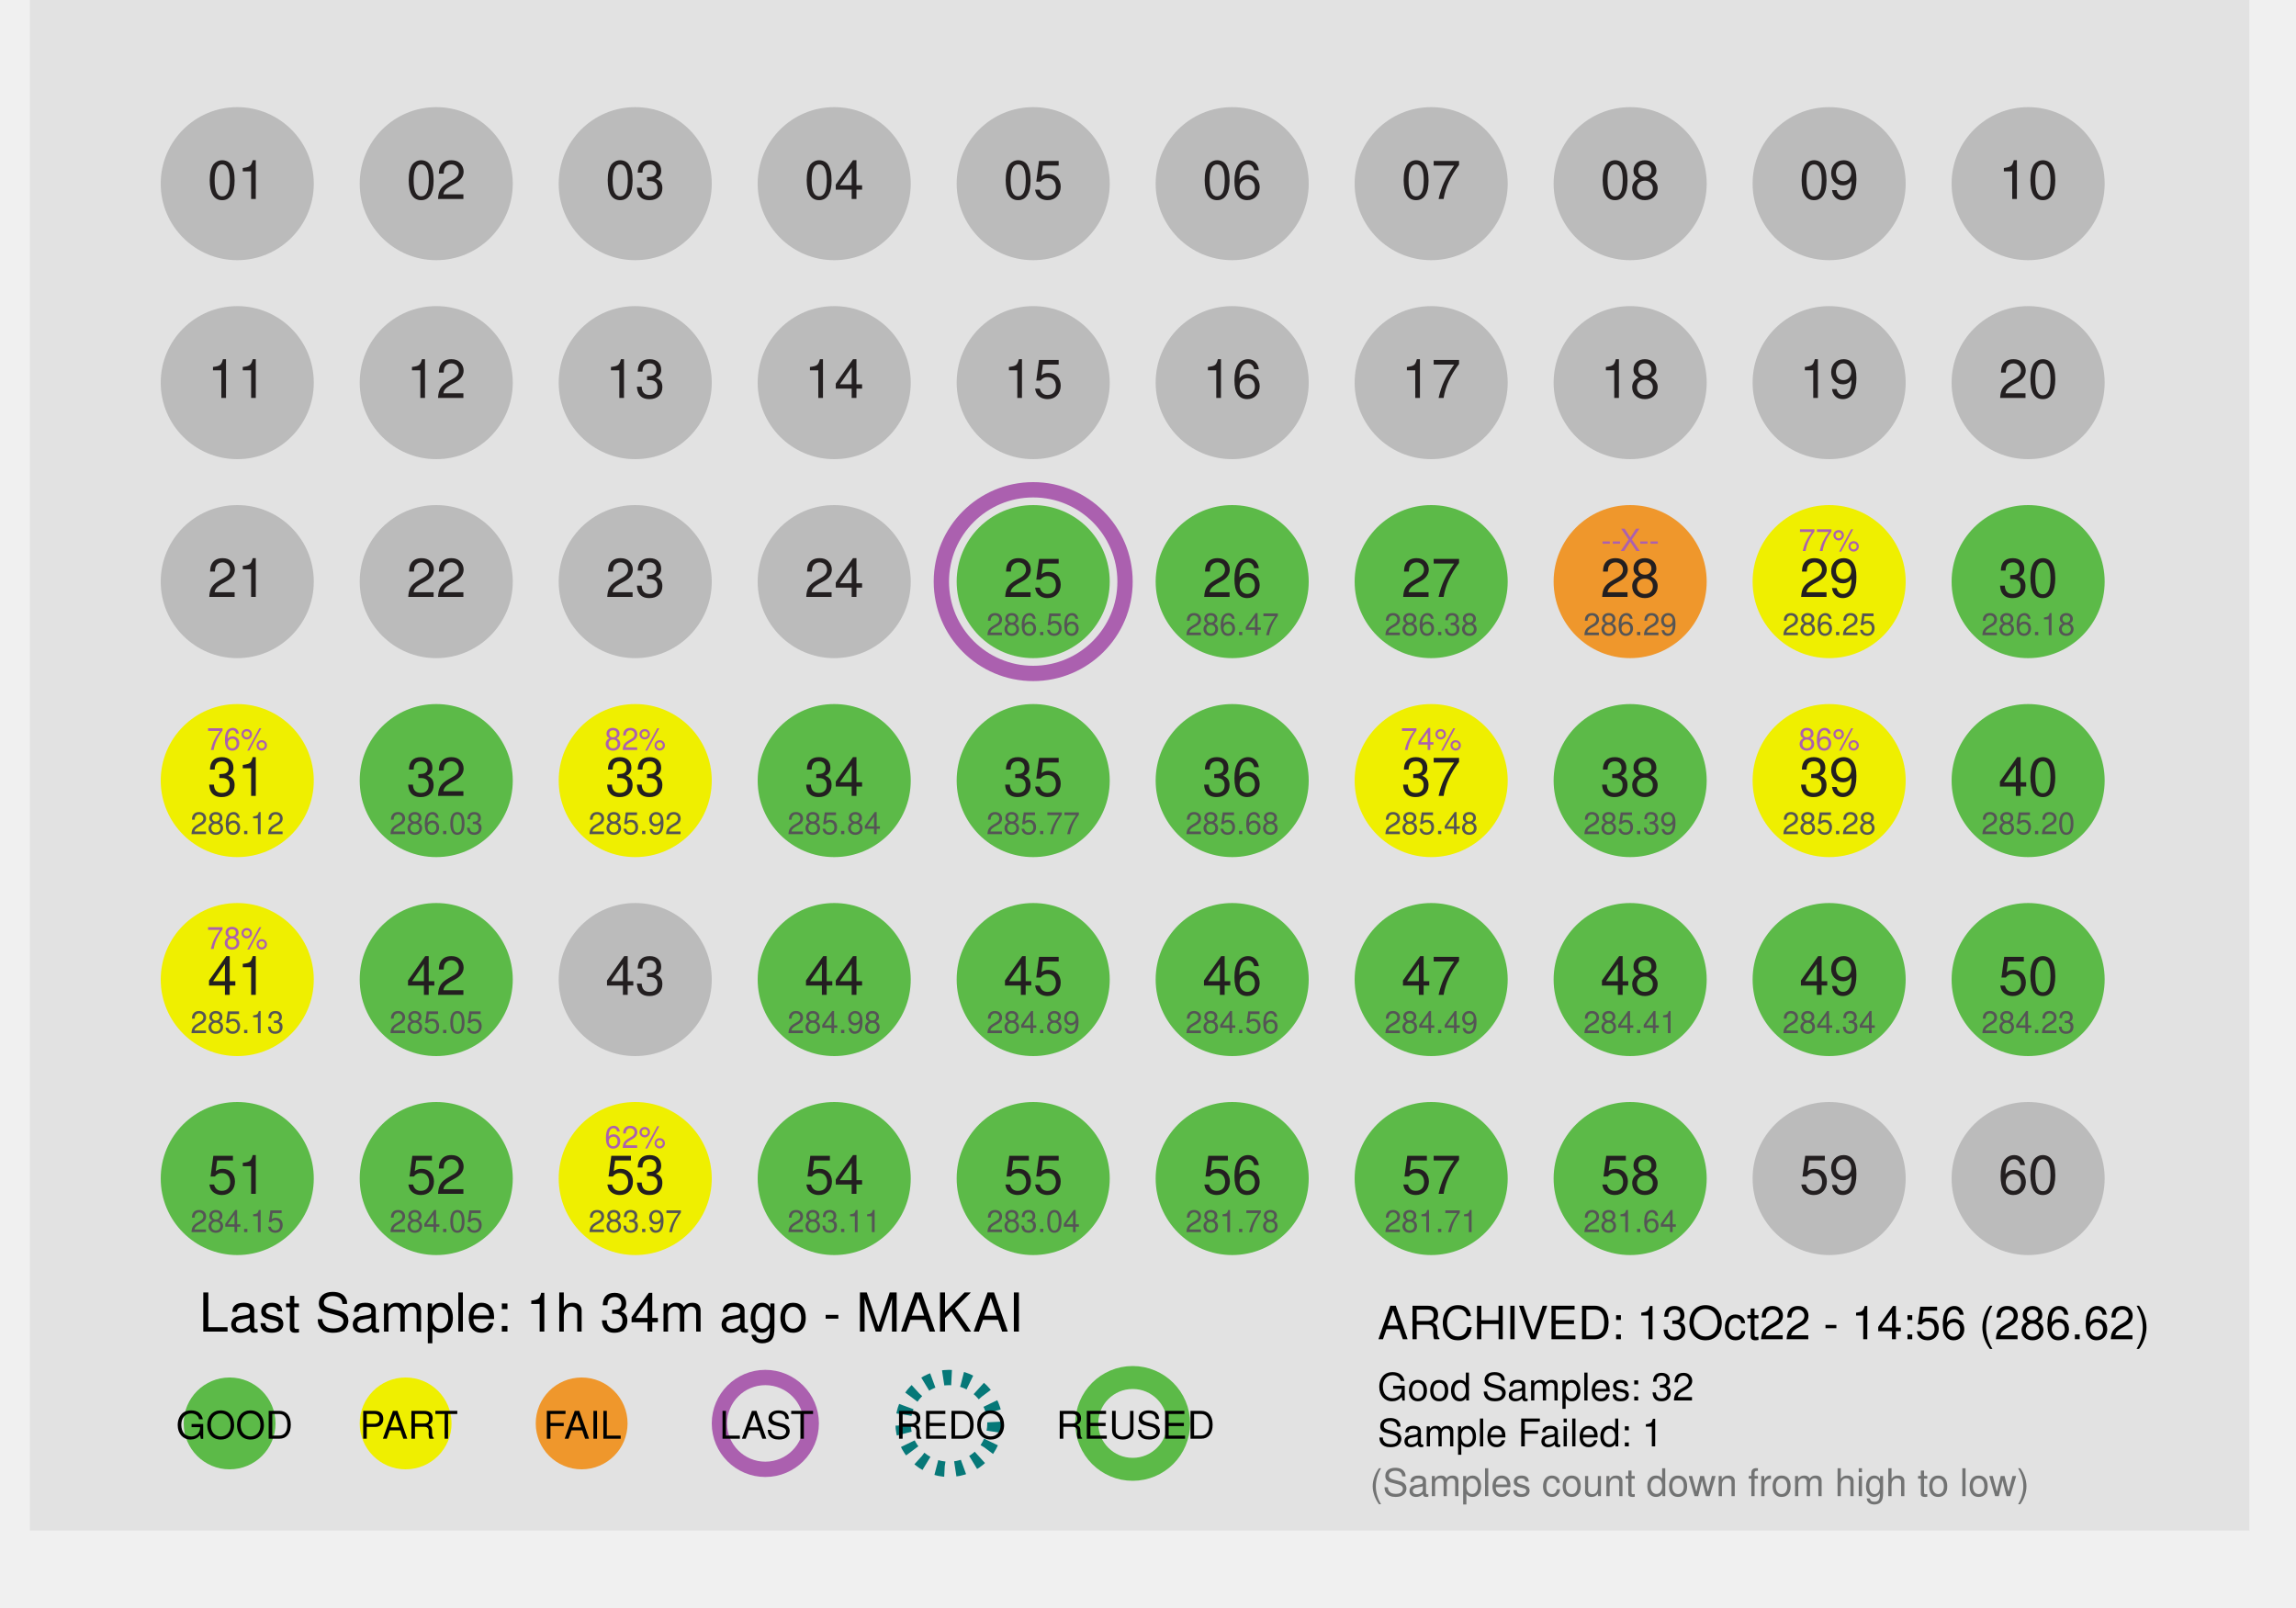
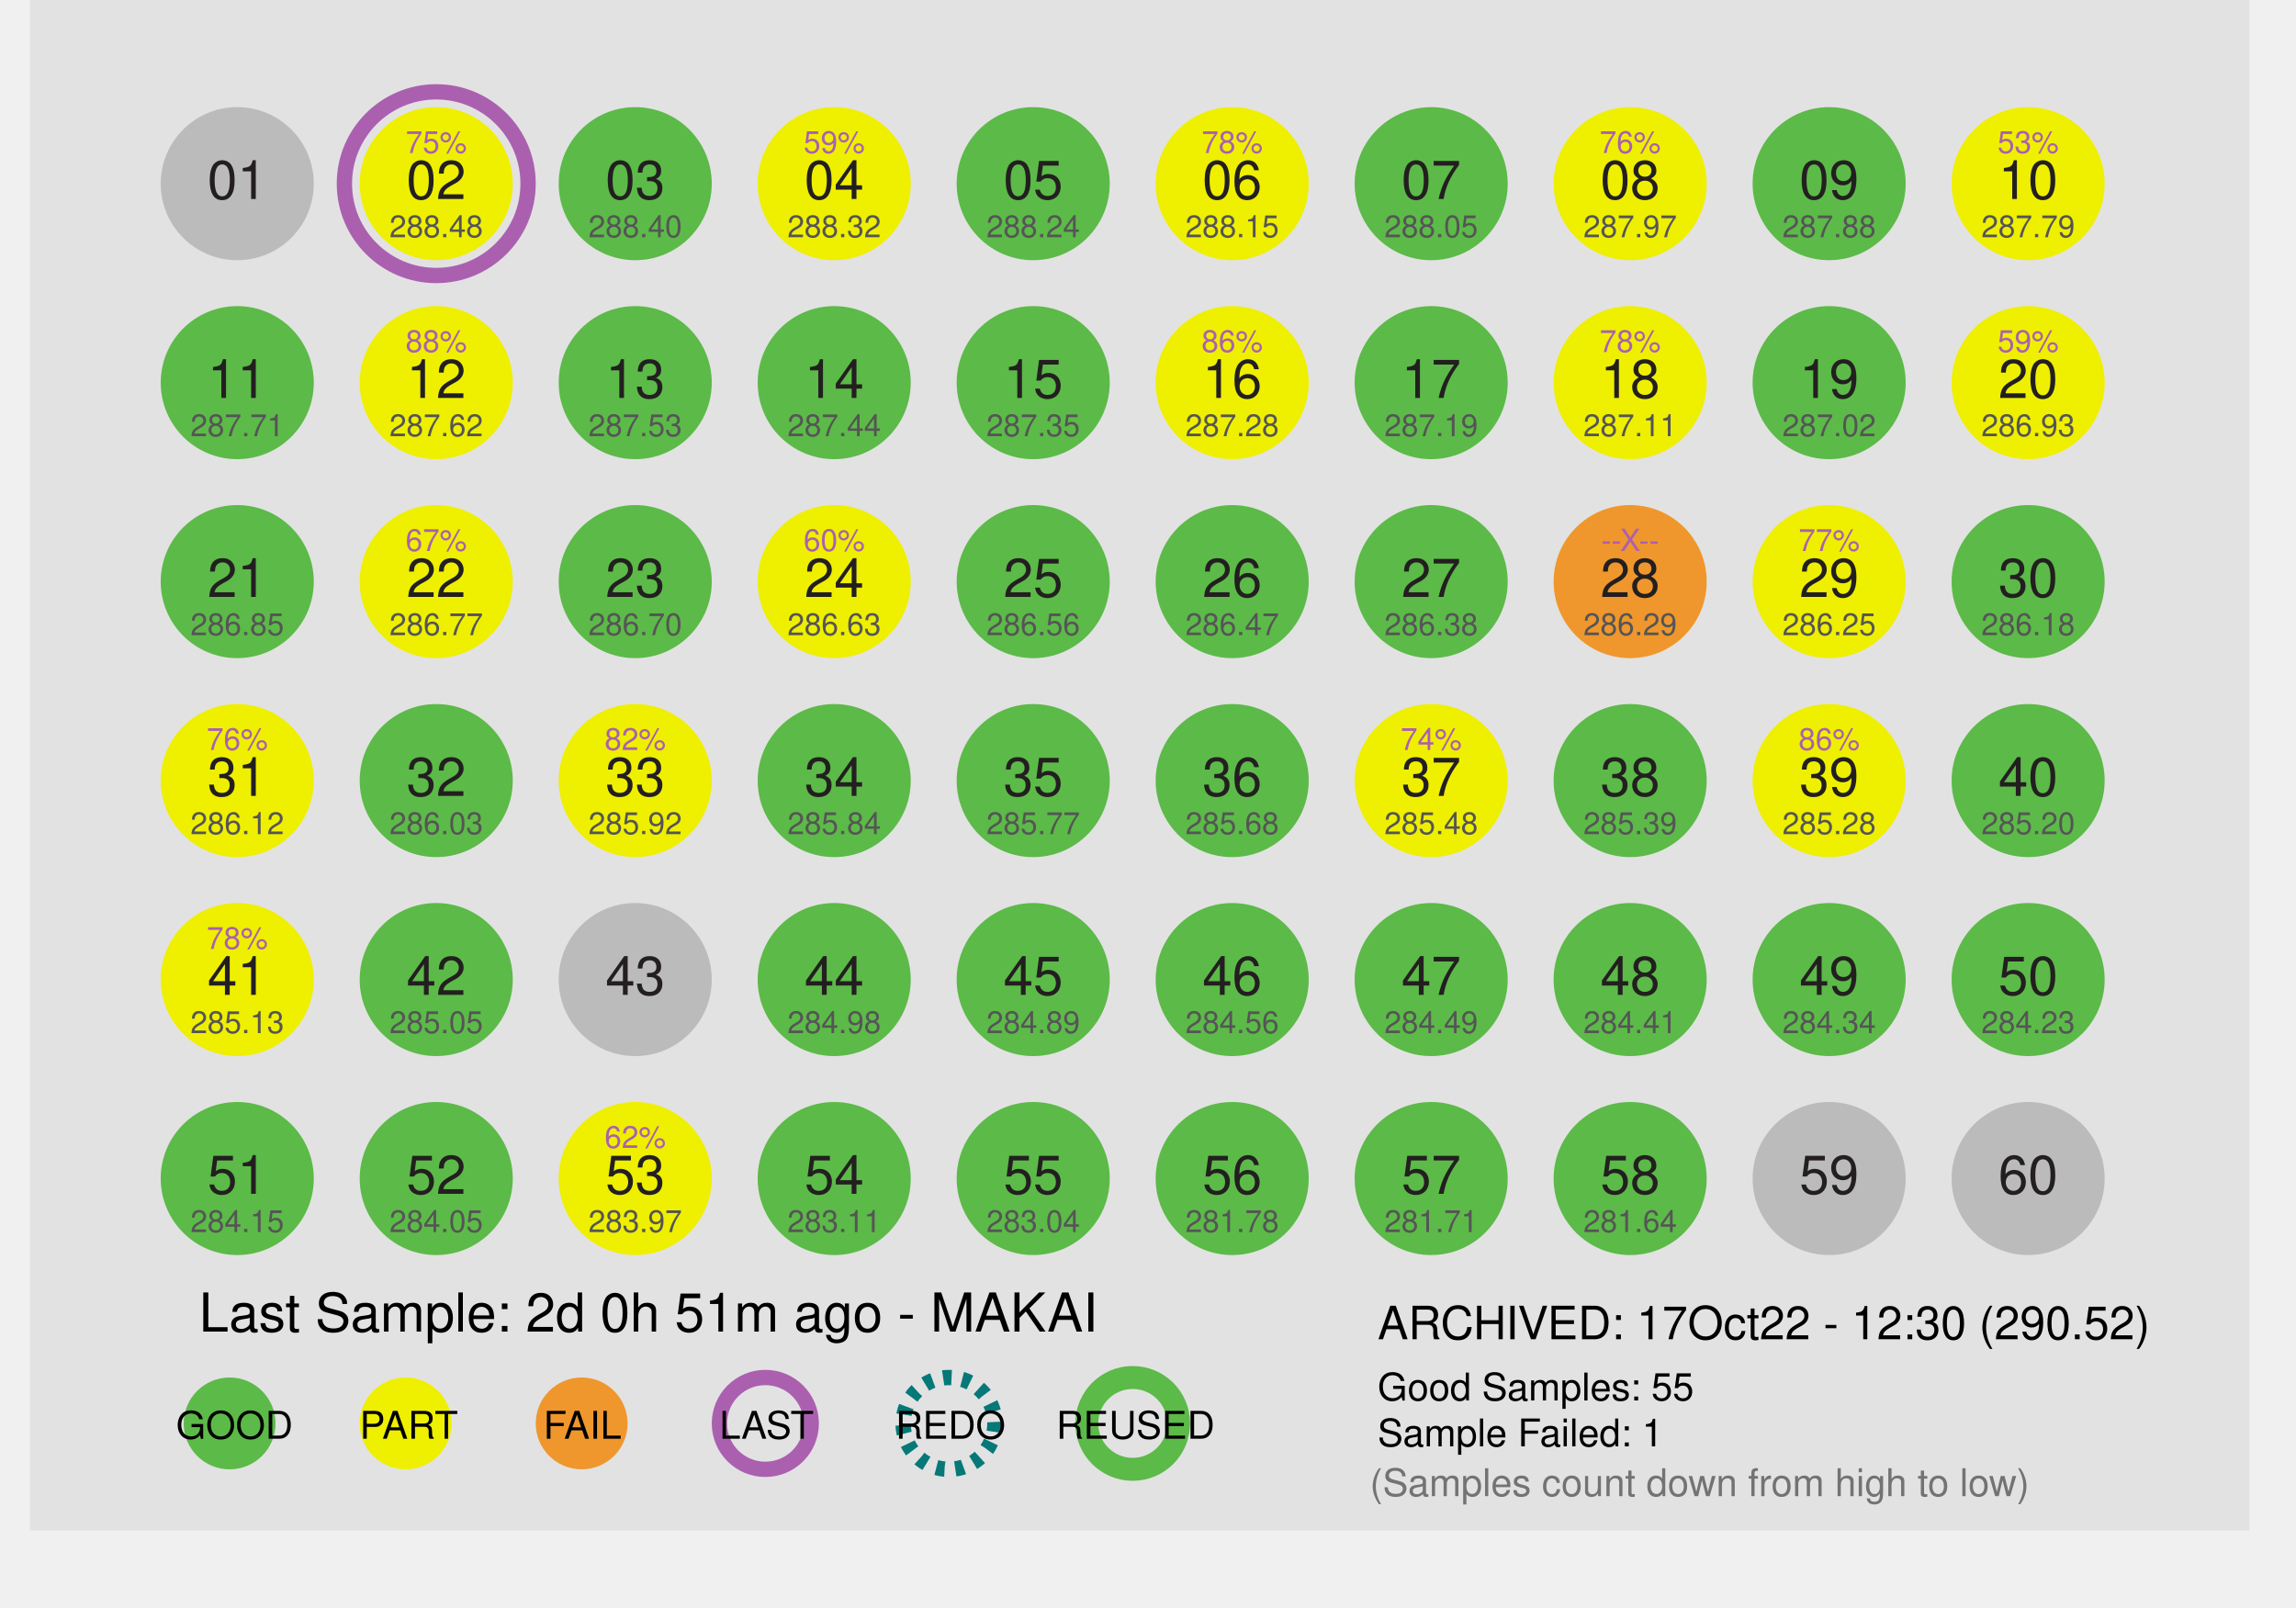
<svg xmlns="http://www.w3.org/2000/svg" id="Layer_1" data-name="Layer 1" x="0px" y="0px" viewBox="0 0 300 210" xml:space="preserve">
  <defs>
    <style>
 .st1 { fill: #dcddde; }
 .st2, .st3 { fill: #fff; }
 .st2 { stroke: #9b509f; }
 .st10, .st2, .st3 { stroke-miterlimit: 10; }
 .st10, .st2 { stroke-width: 2px; }
 .st3 { stroke: #231f20; }
 .st4 { fill: #ef972c; }
 .st5 { fill: #727373; }
 .st6 { fill: #5cba48; }
 .st7, .st8, .st9 { font-size: 7px; }
 .st7, .st8 { fill: #231f20; }
 .te5, .st7, .st9 { font-family: Helvetica; }
 .st8 { font-family: Helvetica-Bold, Helvetica; font-weight: 700; }
 .st9 { fill: #919396; }
 .st10 { fill: none; stroke: #fff; }

 .fill_gray { fill: #bbbbbb; }
 .fill_white { fill: #fff; }
 .stroke_purple { stroke: #ab60af; fill:none; stroke-width: 2px; }
 .stroke_black  { stroke: #000; fill:none; stroke-width: 2px; }
 .stroke_blue  { stroke: #067878; fill:none; stroke-width: 2px; stroke-dasharray:1.1 1.4;}
 .stroke_green  { stroke: #5cba48; fill:none; stroke-width: 3px;}
 .stroke_dash  { stroke-dasharray:1.1 1.4;}
 .stroke_2px { stroke-width: 2px; }
 .stroke_white { fill: none; stroke: #fff; }
 .stroke_none {stroke: none; fill:none};
 .stroke_darkGray { stroke: #231f20; fill: none; stroke-width: 2px;}
 .fill_orange { fill: #ef972c; }
 .fill_yellow { fill: #efef00; }
 .fill_lightgray { fill: #e2e2e2; }
 .thick_orange     { stroke-width:4px; fill:none; stroke: #ef972c; }
 .thick_yellow     { stroke-width:4px; fill:none; stroke: #f7ca0b; }
 .thick_gray       { stroke-width:4px; fill:none; stroke: #bbbbbb; }
 .thick_green      { stroke-width:4px; fill:none; stroke: #5cba48; }
 .fill_green { fill: #5cba48; }
 .font_size4 { font-size: 4px; }
 .font_size5 { font-size: 5px; }
 .font_size6 { font-size: 6px; }
 .font_size7 { font-size: 7px; }
 .font_size9 { font-size: 9px; }
 .fill_red {fill: #e24466; }
 .fill_purple {fill:#ab60af;}
 .fill_darkgray { fill: #555555; }
 .font_helv { font-family: Helvetica; }
 .font_helvBold { font-family: Helvetica-Bold, Helvetica; font-weight: 700; }
 .fill_lightergray { fill: #919396; }
    </style>
  </defs>
  <rect class="fill_lightgray" x="3.91" width="290" height="200" />
  <circle desc="c_big_01" class="stroke_none" cx="31" cy="24" r="12" />
-   <circle desc="c_big_02" class="stroke_none" cx="57" cy="24" r="12" />
+   <circle desc="c_big_02" class="stroke_purple" cx="57" cy="24" r="12" />
  <circle desc="c_big_03" class="stroke_none" cx="83" cy="24" r="12" />
  <circle desc="c_big_04" class="stroke_none" cx="109" cy="24" r="12" />
  <circle desc="c_big_05" class="stroke_none" cx="135" cy="24" r="12" />
  <circle desc="c_big_06" class="stroke_none" cx="161" cy="24" r="12" />
  <circle desc="c_big_07" class="stroke_none" cx="187" cy="24" r="12" />
  <circle desc="c_big_08" class="stroke_none" cx="213" cy="24" r="12" />
  <circle desc="c_big_09" class="stroke_none" cx="239" cy="24" r="12" />
  <circle desc="c_big_10" class="stroke_none" cx="265" cy="24" r="12" />
  <circle desc="c_big_11" class="stroke_none" cx="31" cy="50" r="12" />
  <circle desc="c_big_12" class="stroke_none" cx="57" cy="50" r="12" />
  <circle desc="c_big_13" class="stroke_none" cx="83" cy="50" r="12" />
  <circle desc="c_big_14" class="stroke_none" cx="109" cy="50" r="12" />
  <circle desc="c_big_15" class="stroke_none" cx="135" cy="50" r="12" />
  <circle desc="c_big_16" class="stroke_none" cx="161" cy="50" r="12" />
  <circle desc="c_big_17" class="stroke_none" cx="187" cy="50" r="12" />
  <circle desc="c_big_18" class="stroke_none" cx="213" cy="50" r="12" />
  <circle desc="c_big_19" class="stroke_none" cx="239" cy="50" r="12" />
  <circle desc="c_big_20" class="stroke_none" cx="265" cy="50" r="12" />
  <circle desc="c_big_21" class="stroke_none" cx="31" cy="76" r="12" />
  <circle desc="c_big_22" class="stroke_none" cx="57" cy="76" r="12" />
  <circle desc="c_big_23" class="stroke_none" cx="83" cy="76" r="12" />
  <circle desc="c_big_24" class="stroke_none" cx="109" cy="76" r="12" />
-   <circle desc="c_big_25" class="stroke_purple" cx="135" cy="76" r="12" />
+   <circle desc="c_big_25" class="stroke_none" cx="135" cy="76" r="12" />
  <circle desc="c_big_26" class="stroke_none" cx="161" cy="76" r="12" />
  <circle desc="c_big_27" class="stroke_none" cx="187" cy="76" r="12" />
  <circle desc="c_big_28" class="stroke_none" cx="213" cy="76" r="12" />
  <circle desc="c_big_29" class="stroke_none" cx="239" cy="76" r="12" />
  <circle desc="c_big_30" class="stroke_none" cx="265" cy="76" r="12" />
  <circle desc="c_big_31" class="stroke_none" cx="31" cy="102" r="12" />
  <circle desc="c_big_32" class="stroke_none" cx="57" cy="102" r="12" />
  <circle desc="c_big_33" class="stroke_none" cx="83" cy="102" r="12" />
  <circle desc="c_big_34" class="stroke_none" cx="109" cy="102" r="12" />
  <circle desc="c_big_35" class="stroke_none" cx="135" cy="102" r="12" />
  <circle desc="c_big_36" class="stroke_none" cx="161" cy="102" r="12" />
  <circle desc="c_big_37" class="stroke_none" cx="187" cy="102" r="12" />
  <circle desc="c_big_38" class="stroke_none" cx="213" cy="102" r="12" />
  <circle desc="c_big_39" class="stroke_none" cx="239" cy="102" r="12" />
  <circle desc="c_big_40" class="stroke_none" cx="265" cy="102" r="12" />
  <circle desc="c_big_41" class="stroke_none" cx="31" cy="128" r="12" />
  <circle desc="c_big_42" class="stroke_none" cx="57" cy="128" r="12" />
  <circle desc="c_big_43" class="stroke_none" cx="83" cy="128" r="12" />
  <circle desc="c_big_44" class="stroke_none" cx="109" cy="128" r="12" />
  <circle desc="c_big_45" class="stroke_none" cx="135" cy="128" r="12" />
  <circle desc="c_big_46" class="stroke_none" cx="161" cy="128" r="12" />
  <circle desc="c_big_47" class="stroke_none" cx="187" cy="128" r="12" />
  <circle desc="c_big_48" class="stroke_none" cx="213" cy="128" r="12" />
  <circle desc="c_big_49" class="stroke_none" cx="239" cy="128" r="12" />
  <circle desc="c_big_50" class="stroke_none" cx="265" cy="128" r="12" />
  <circle desc="c_big_51" class="stroke_none" cx="31" cy="154" r="12" />
  <circle desc="c_big_52" class="stroke_none" cx="57" cy="154" r="12" />
  <circle desc="c_big_53" class="stroke_none" cx="83" cy="154" r="12" />
  <circle desc="c_big_54" class="stroke_none" cx="109" cy="154" r="12" />
  <circle desc="c_big_55" class="stroke_none" cx="135" cy="154" r="12" />
  <circle desc="c_big_56" class="stroke_none" cx="161" cy="154" r="12" />
  <circle desc="c_big_57" class="stroke_none" cx="187" cy="154" r="12" />
  <circle desc="c_big_58" class="stroke_none" cx="213" cy="154" r="12" />
  <circle desc="c_big_59" class="stroke_none" cx="239" cy="154" r="12" />
  <circle desc="c_big_60" class="stroke_none" cx="265" cy="154" r="12" />
  <circle desc="c_small_01" class="fill_gray" cx="31" cy="24" r="10" />
-   <circle desc="c_small_02" class="fill_gray" cx="57" cy="24" r="10" />
-   <circle desc="c_small_03" class="fill_gray" cx="83" cy="24" r="10" />
-   <circle desc="c_small_04" class="fill_gray" cx="109" cy="24" r="10" />
-   <circle desc="c_small_05" class="fill_gray" cx="135" cy="24" r="10" />
-   <circle desc="c_small_06" class="fill_gray" cx="161" cy="24" r="10" />
-   <circle desc="c_small_07" class="fill_gray" cx="187" cy="24" r="10" />
-   <circle desc="c_small_08" class="fill_gray" cx="213" cy="24" r="10" />
-   <circle desc="c_small_09" class="fill_gray" cx="239" cy="24" r="10" />
-   <circle desc="c_small_10" class="fill_gray" cx="265" cy="24" r="10" />
-   <circle desc="c_small_11" class="fill_gray" cx="31" cy="50" r="10" />
-   <circle desc="c_small_12" class="fill_gray" cx="57" cy="50" r="10" />
-   <circle desc="c_small_13" class="fill_gray" cx="83" cy="50" r="10" />
-   <circle desc="c_small_14" class="fill_gray" cx="109" cy="50" r="10" />
-   <circle desc="c_small_15" class="fill_gray" cx="135" cy="50" r="10" />
-   <circle desc="c_small_16" class="fill_gray" cx="161" cy="50" r="10" />
-   <circle desc="c_small_17" class="fill_gray" cx="187" cy="50" r="10" />
-   <circle desc="c_small_18" class="fill_gray" cx="213" cy="50" r="10" />
-   <circle desc="c_small_19" class="fill_gray" cx="239" cy="50" r="10" />
-   <circle desc="c_small_20" class="fill_gray" cx="265" cy="50" r="10" />
-   <circle desc="c_small_21" class="fill_gray" cx="31" cy="76" r="10" />
-   <circle desc="c_small_22" class="fill_gray" cx="57" cy="76" r="10" />
-   <circle desc="c_small_23" class="fill_gray" cx="83" cy="76" r="10" />
-   <circle desc="c_small_24" class="fill_gray" cx="109" cy="76" r="10" />
+   <circle desc="c_small_02" class="fill_yellow" cx="57" cy="24" r="10" />
+   <circle desc="c_small_03" class="fill_green" cx="83" cy="24" r="10" />
+   <circle desc="c_small_04" class="fill_yellow" cx="109" cy="24" r="10" />
+   <circle desc="c_small_05" class="fill_green" cx="135" cy="24" r="10" />
+   <circle desc="c_small_06" class="fill_yellow" cx="161" cy="24" r="10" />
+   <circle desc="c_small_07" class="fill_green" cx="187" cy="24" r="10" />
+   <circle desc="c_small_08" class="fill_yellow" cx="213" cy="24" r="10" />
+   <circle desc="c_small_09" class="fill_green" cx="239" cy="24" r="10" />
+   <circle desc="c_small_10" class="fill_yellow" cx="265" cy="24" r="10" />
+   <circle desc="c_small_11" class="fill_green" cx="31" cy="50" r="10" />
+   <circle desc="c_small_12" class="fill_yellow" cx="57" cy="50" r="10" />
+   <circle desc="c_small_13" class="fill_green" cx="83" cy="50" r="10" />
+   <circle desc="c_small_14" class="fill_green" cx="109" cy="50" r="10" />
+   <circle desc="c_small_15" class="fill_green" cx="135" cy="50" r="10" />
+   <circle desc="c_small_16" class="fill_yellow" cx="161" cy="50" r="10" />
+   <circle desc="c_small_17" class="fill_green" cx="187" cy="50" r="10" />
+   <circle desc="c_small_18" class="fill_yellow" cx="213" cy="50" r="10" />
+   <circle desc="c_small_19" class="fill_green" cx="239" cy="50" r="10" />
+   <circle desc="c_small_20" class="fill_yellow" cx="265" cy="50" r="10" />
+   <circle desc="c_small_21" class="fill_green" cx="31" cy="76" r="10" />
+   <circle desc="c_small_22" class="fill_yellow" cx="57" cy="76" r="10" />
+   <circle desc="c_small_23" class="fill_green" cx="83" cy="76" r="10" />
+   <circle desc="c_small_24" class="fill_yellow" cx="109" cy="76" r="10" />
  <circle desc="c_small_25" class="fill_green" cx="135" cy="76" r="10" />
  <circle desc="c_small_26" class="fill_green" cx="161" cy="76" r="10" />
  <circle desc="c_small_27" class="fill_green" cx="187" cy="76" r="10" />
  <circle desc="c_small_28" class="fill_orange" cx="213" cy="76" r="10" />
  <circle desc="c_small_29" class="fill_yellow" cx="239" cy="76" r="10" />
  <circle desc="c_small_30" class="fill_green" cx="265" cy="76" r="10" />
  <circle desc="c_small_31" class="fill_yellow" cx="31" cy="102" r="10" />
  <circle desc="c_small_32" class="fill_green" cx="57" cy="102" r="10" />
  <circle desc="c_small_33" class="fill_yellow" cx="83" cy="102" r="10" />
  <circle desc="c_small_34" class="fill_green" cx="109" cy="102" r="10" />
  <circle desc="c_small_35" class="fill_green" cx="135" cy="102" r="10" />
  <circle desc="c_small_36" class="fill_green" cx="161" cy="102" r="10" />
  <circle desc="c_small_37" class="fill_yellow" cx="187" cy="102" r="10" />
  <circle desc="c_small_38" class="fill_green" cx="213" cy="102" r="10" />
  <circle desc="c_small_39" class="fill_yellow" cx="239" cy="102" r="10" />
  <circle desc="c_small_40" class="fill_green" cx="265" cy="102" r="10" />
  <circle desc="c_small_41" class="fill_yellow" cx="31" cy="128" r="10" />
  <circle desc="c_small_42" class="fill_green" cx="57" cy="128" r="10" />
  <circle desc="c_small_43" class="fill_gray" cx="83" cy="128" r="10" />
  <circle desc="c_small_44" class="fill_green" cx="109" cy="128" r="10" />
  <circle desc="c_small_45" class="fill_green" cx="135" cy="128" r="10" />
  <circle desc="c_small_46" class="fill_green" cx="161" cy="128" r="10" />
  <circle desc="c_small_47" class="fill_green" cx="187" cy="128" r="10" />
  <circle desc="c_small_48" class="fill_green" cx="213" cy="128" r="10" />
  <circle desc="c_small_49" class="fill_green" cx="239" cy="128" r="10" />
  <circle desc="c_small_50" class="fill_green" cx="265" cy="128" r="10" />
  <circle desc="c_small_51" class="fill_green" cx="31" cy="154" r="10" />
  <circle desc="c_small_52" class="fill_green" cx="57" cy="154" r="10" />
  <circle desc="c_small_53" class="fill_yellow" cx="83" cy="154" r="10" />
  <circle desc="c_small_54" class="fill_green" cx="109" cy="154" r="10" />
  <circle desc="c_small_55" class="fill_green" cx="135" cy="154" r="10" />
  <circle desc="c_small_56" class="fill_green" cx="161" cy="154" r="10" />
  <circle desc="c_small_57" class="fill_green" cx="187" cy="154" r="10" />
  <circle desc="c_small_58" class="fill_green" cx="213" cy="154" r="10" />
  <circle desc="c_small_59" class="fill_gray" cx="239" cy="154" r="10" />
  <circle desc="c_small_60" class="fill_gray" cx="265" cy="154" r="10" />
  <text desc="t_label_01" class="st7" text-anchor="middle" transform="translate(31 26)">01</text>
  <text desc="t_label_02" class="st7" text-anchor="middle" transform="translate(57 26)">02</text>
  <text desc="t_label_03" class="st7" text-anchor="middle" transform="translate(83 26)">03</text>
  <text desc="t_label_04" class="st7" text-anchor="middle" transform="translate(109 26)">04</text>
  <text desc="t_label_05" class="st7" text-anchor="middle" transform="translate(135 26)">05</text>
  <text desc="t_label_06" class="st7" text-anchor="middle" transform="translate(161 26)">06</text>
  <text desc="t_label_07" class="st7" text-anchor="middle" transform="translate(187 26)">07</text>
  <text desc="t_label_08" class="st7" text-anchor="middle" transform="translate(213 26)">08</text>
  <text desc="t_label_09" class="st7" text-anchor="middle" transform="translate(239 26)">09</text>
  <text desc="t_label_10" class="st7" text-anchor="middle" transform="translate(265 26)">10</text>
  <text desc="t_label_11" class="st7" text-anchor="middle" transform="translate(31 52)">11</text>
  <text desc="t_label_12" class="st7" text-anchor="middle" transform="translate(57 52)">12</text>
  <text desc="t_label_13" class="st7" text-anchor="middle" transform="translate(83 52)">13</text>
  <text desc="t_label_14" class="st7" text-anchor="middle" transform="translate(109 52)">14</text>
  <text desc="t_label_15" class="st7" text-anchor="middle" transform="translate(135 52)">15</text>
  <text desc="t_label_16" class="st7" text-anchor="middle" transform="translate(161 52)">16</text>
  <text desc="t_label_17" class="st7" text-anchor="middle" transform="translate(187 52)">17</text>
  <text desc="t_label_18" class="st7" text-anchor="middle" transform="translate(213 52)">18</text>
  <text desc="t_label_19" class="st7" text-anchor="middle" transform="translate(239 52)">19</text>
  <text desc="t_label_20" class="st7" text-anchor="middle" transform="translate(265 52)">20</text>
  <text desc="t_label_21" class="st7" text-anchor="middle" transform="translate(31 78)">21</text>
  <text desc="t_label_22" class="st7" text-anchor="middle" transform="translate(57 78)">22</text>
  <text desc="t_label_23" class="st7" text-anchor="middle" transform="translate(83 78)">23</text>
  <text desc="t_label_24" class="st7" text-anchor="middle" transform="translate(109 78)">24</text>
  <text desc="t_label_25" class="st7" text-anchor="middle" transform="translate(135 78)">25</text>
  <text desc="t_label_26" class="st7" text-anchor="middle" transform="translate(161 78)">26</text>
  <text desc="t_label_27" class="st7" text-anchor="middle" transform="translate(187 78)">27</text>
  <text desc="t_label_28" class="st7" text-anchor="middle" transform="translate(213 78)">28</text>
  <text desc="t_label_29" class="st7" text-anchor="middle" transform="translate(239 78)">29</text>
  <text desc="t_label_30" class="st7" text-anchor="middle" transform="translate(265 78)">30</text>
  <text desc="t_label_31" class="st7" text-anchor="middle" transform="translate(31 104)">31</text>
  <text desc="t_label_32" class="st7" text-anchor="middle" transform="translate(57 104)">32</text>
  <text desc="t_label_33" class="st7" text-anchor="middle" transform="translate(83 104)">33</text>
  <text desc="t_label_34" class="st7" text-anchor="middle" transform="translate(109 104)">34</text>
  <text desc="t_label_35" class="st7" text-anchor="middle" transform="translate(135 104)">35</text>
  <text desc="t_label_36" class="st7" text-anchor="middle" transform="translate(161 104)">36</text>
  <text desc="t_label_37" class="st7" text-anchor="middle" transform="translate(187 104)">37</text>
  <text desc="t_label_38" class="st7" text-anchor="middle" transform="translate(213 104)">38</text>
  <text desc="t_label_39" class="st7" text-anchor="middle" transform="translate(239 104)">39</text>
  <text desc="t_label_40" class="st7" text-anchor="middle" transform="translate(265 104)">40</text>
  <text desc="t_label_41" class="st7" text-anchor="middle" transform="translate(31 130)">41</text>
  <text desc="t_label_42" class="st7" text-anchor="middle" transform="translate(57 130)">42</text>
  <text desc="t_label_43" class="st7" text-anchor="middle" transform="translate(83 130)">43</text>
  <text desc="t_label_44" class="st7" text-anchor="middle" transform="translate(109 130)">44</text>
  <text desc="t_label_45" class="st7" text-anchor="middle" transform="translate(135 130)">45</text>
  <text desc="t_label_46" class="st7" text-anchor="middle" transform="translate(161 130)">46</text>
  <text desc="t_label_47" class="st7" text-anchor="middle" transform="translate(187 130)">47</text>
  <text desc="t_label_48" class="st7" text-anchor="middle" transform="translate(213 130)">48</text>
  <text desc="t_label_49" class="st7" text-anchor="middle" transform="translate(239 130)">49</text>
  <text desc="t_label_50" class="st7" text-anchor="middle" transform="translate(265 130)">50</text>
  <text desc="t_label_51" class="st7" text-anchor="middle" transform="translate(31 156)">51</text>
  <text desc="t_label_52" class="st7" text-anchor="middle" transform="translate(57 156)">52</text>
  <text desc="t_label_53" class="st7" text-anchor="middle" transform="translate(83 156)">53</text>
  <text desc="t_label_54" class="st7" text-anchor="middle" transform="translate(109 156)">54</text>
  <text desc="t_label_55" class="st7" text-anchor="middle" transform="translate(135 156)">55</text>
  <text desc="t_label_56" class="st7" text-anchor="middle" transform="translate(161 156)">56</text>
  <text desc="t_label_57" class="st7" text-anchor="middle" transform="translate(187 156)">57</text>
  <text desc="t_label_58" class="st7" text-anchor="middle" transform="translate(213 156)">58</text>
  <text desc="t_label_59" class="st7" text-anchor="middle" transform="translate(239 156)">59</text>
  <text desc="t_label_60" class="st7" text-anchor="middle" transform="translate(265 156)">60</text>
  <text desc="pct_label_01" text-anchor="middle" class="te5 font_size4 fill_purple" transform="translate(31 20)" />
-   <text desc="pct_label_02" text-anchor="middle" class="te5 font_size4 fill_purple" transform="translate(57 20)" />
+   <text desc="pct_label_02" text-anchor="middle" class="te5 font_size4 fill_purple" transform="translate(57 20)">75%</text>
  <text desc="pct_label_03" text-anchor="middle" class="te5 font_size4 fill_purple" transform="translate(83 20)" />
-   <text desc="pct_label_04" text-anchor="middle" class="te5 font_size4 fill_purple" transform="translate(109 20)" />
+   <text desc="pct_label_04" text-anchor="middle" class="te5 font_size4 fill_purple" transform="translate(109 20)">59%</text>
  <text desc="pct_label_05" text-anchor="middle" class="te5 font_size4 fill_purple" transform="translate(135 20)" />
-   <text desc="pct_label_06" text-anchor="middle" class="te5 font_size4 fill_purple" transform="translate(161 20)" />
+   <text desc="pct_label_06" text-anchor="middle" class="te5 font_size4 fill_purple" transform="translate(161 20)">78%</text>
  <text desc="pct_label_07" text-anchor="middle" class="te5 font_size4 fill_purple" transform="translate(187 20)" />
-   <text desc="pct_label_08" text-anchor="middle" class="te5 font_size4 fill_purple" transform="translate(213 20)" />
+   <text desc="pct_label_08" text-anchor="middle" class="te5 font_size4 fill_purple" transform="translate(213 20)">76%</text>
  <text desc="pct_label_09" text-anchor="middle" class="te5 font_size4 fill_purple" transform="translate(239 20)" />
-   <text desc="pct_label_10" text-anchor="middle" class="te5 font_size4 fill_purple" transform="translate(265 20)" />
+   <text desc="pct_label_10" text-anchor="middle" class="te5 font_size4 fill_purple" transform="translate(265 20)">53%</text>
  <text desc="pct_label_11" text-anchor="middle" class="te5 font_size4 fill_purple" transform="translate(31 46)" />
-   <text desc="pct_label_12" text-anchor="middle" class="te5 font_size4 fill_purple" transform="translate(57 46)" />
+   <text desc="pct_label_12" text-anchor="middle" class="te5 font_size4 fill_purple" transform="translate(57 46)">88%</text>
  <text desc="pct_label_13" text-anchor="middle" class="te5 font_size4 fill_purple" transform="translate(83 46)" />
  <text desc="pct_label_14" text-anchor="middle" class="te5 font_size4 fill_purple" transform="translate(109 46)" />
  <text desc="pct_label_15" text-anchor="middle" class="te5 font_size4 fill_purple" transform="translate(135 46)" />
-   <text desc="pct_label_16" text-anchor="middle" class="te5 font_size4 fill_purple" transform="translate(161 46)" />
+   <text desc="pct_label_16" text-anchor="middle" class="te5 font_size4 fill_purple" transform="translate(161 46)">86%</text>
  <text desc="pct_label_17" text-anchor="middle" class="te5 font_size4 fill_purple" transform="translate(187 46)" />
-   <text desc="pct_label_18" text-anchor="middle" class="te5 font_size4 fill_purple" transform="translate(213 46)" />
+   <text desc="pct_label_18" text-anchor="middle" class="te5 font_size4 fill_purple" transform="translate(213 46)">78%</text>
  <text desc="pct_label_19" text-anchor="middle" class="te5 font_size4 fill_purple" transform="translate(239 46)" />
-   <text desc="pct_label_20" text-anchor="middle" class="te5 font_size4 fill_purple" transform="translate(265 46)" />
+   <text desc="pct_label_20" text-anchor="middle" class="te5 font_size4 fill_purple" transform="translate(265 46)">59%</text>
  <text desc="pct_label_21" text-anchor="middle" class="te5 font_size4 fill_purple" transform="translate(31 72)" />
-   <text desc="pct_label_22" text-anchor="middle" class="te5 font_size4 fill_purple" transform="translate(57 72)" />
+   <text desc="pct_label_22" text-anchor="middle" class="te5 font_size4 fill_purple" transform="translate(57 72)">67%</text>
  <text desc="pct_label_23" text-anchor="middle" class="te5 font_size4 fill_purple" transform="translate(83 72)" />
-   <text desc="pct_label_24" text-anchor="middle" class="te5 font_size4 fill_purple" transform="translate(109 72)" />
+   <text desc="pct_label_24" text-anchor="middle" class="te5 font_size4 fill_purple" transform="translate(109 72)">60%</text>
  <text desc="pct_label_25" text-anchor="middle" class="te5 font_size4 fill_purple" transform="translate(135 72)" />
  <text desc="pct_label_26" text-anchor="middle" class="te5 font_size4 fill_purple" transform="translate(161 72)" />
  <text desc="pct_label_27" text-anchor="middle" class="te5 font_size4 fill_purple" transform="translate(187 72)" />
  <text desc="pct_label_28" text-anchor="middle" class="te5 font_size4 fill_purple" transform="translate(213 72)">--X--</text>
  <text desc="pct_label_29" text-anchor="middle" class="te5 font_size4 fill_purple" transform="translate(239 72)">77%</text>
  <text desc="pct_label_30" text-anchor="middle" class="te5 font_size4 fill_purple" transform="translate(265 72)" />
  <text desc="pct_label_31" text-anchor="middle" class="te5 font_size4 fill_purple" transform="translate(31 98)">76%</text>
  <text desc="pct_label_32" text-anchor="middle" class="te5 font_size4 fill_purple" transform="translate(57 98)" />
  <text desc="pct_label_33" text-anchor="middle" class="te5 font_size4 fill_purple" transform="translate(83 98)">82%</text>
  <text desc="pct_label_34" text-anchor="middle" class="te5 font_size4 fill_purple" transform="translate(109 98)" />
  <text desc="pct_label_35" text-anchor="middle" class="te5 font_size4 fill_purple" transform="translate(135 98)" />
  <text desc="pct_label_36" text-anchor="middle" class="te5 font_size4 fill_purple" transform="translate(161 98)" />
  <text desc="pct_label_37" text-anchor="middle" class="te5 font_size4 fill_purple" transform="translate(187 98)">74%</text>
  <text desc="pct_label_38" text-anchor="middle" class="te5 font_size4 fill_purple" transform="translate(213 98)" />
  <text desc="pct_label_39" text-anchor="middle" class="te5 font_size4 fill_purple" transform="translate(239 98)">86%</text>
  <text desc="pct_label_40" text-anchor="middle" class="te5 font_size4 fill_purple" transform="translate(265 98)" />
  <text desc="pct_label_41" text-anchor="middle" class="te5 font_size4 fill_purple" transform="translate(31 124)">78%</text>
  <text desc="pct_label_42" text-anchor="middle" class="te5 font_size4 fill_purple" transform="translate(57 124)" />
  <text desc="pct_label_43" text-anchor="middle" class="te5 font_size4 fill_purple" transform="translate(83 124)" />
  <text desc="pct_label_44" text-anchor="middle" class="te5 font_size4 fill_purple" transform="translate(109 124)" />
  <text desc="pct_label_45" text-anchor="middle" class="te5 font_size4 fill_purple" transform="translate(135 124)" />
  <text desc="pct_label_46" text-anchor="middle" class="te5 font_size4 fill_purple" transform="translate(161 124)" />
  <text desc="pct_label_47" text-anchor="middle" class="te5 font_size4 fill_purple" transform="translate(187 124)" />
  <text desc="pct_label_48" text-anchor="middle" class="te5 font_size4 fill_purple" transform="translate(213 124)" />
  <text desc="pct_label_49" text-anchor="middle" class="te5 font_size4 fill_purple" transform="translate(239 124)" />
  <text desc="pct_label_50" text-anchor="middle" class="te5 font_size4 fill_purple" transform="translate(265 124)" />
  <text desc="pct_label_51" text-anchor="middle" class="te5 font_size4 fill_purple" transform="translate(31 150)" />
  <text desc="pct_label_52" text-anchor="middle" class="te5 font_size4 fill_purple" transform="translate(57 150)" />
  <text desc="pct_label_53" text-anchor="middle" class="te5 font_size4 fill_purple" transform="translate(83 150)">62%</text>
  <text desc="pct_label_54" text-anchor="middle" class="te5 font_size4 fill_purple" transform="translate(109 150)" />
  <text desc="pct_label_55" text-anchor="middle" class="te5 font_size4 fill_purple" transform="translate(135 150)" />
  <text desc="pct_label_56" text-anchor="middle" class="te5 font_size4 fill_purple" transform="translate(161 150)" />
  <text desc="pct_label_57" text-anchor="middle" class="te5 font_size4 fill_purple" transform="translate(187 150)" />
  <text desc="pct_label_58" text-anchor="middle" class="te5 font_size4 fill_purple" transform="translate(213 150)" />
  <text desc="pct_label_59" text-anchor="middle" class="te5 font_size4 fill_purple" transform="translate(239 150)" />
  <text desc="pct_label_60" text-anchor="middle" class="te5 font_size4 fill_purple" transform="translate(265 150)" />
  <text desc="time_label_01" text-anchor="middle" class="te5 font_size4 fill_darkgray" transform="translate(31 31)" />
-   <text desc="time_label_02" text-anchor="middle" class="te5 font_size4 fill_darkgray" transform="translate(57 31)" />
-   <text desc="time_label_03" text-anchor="middle" class="te5 font_size4 fill_darkgray" transform="translate(83 31)" />
-   <text desc="time_label_04" text-anchor="middle" class="te5 font_size4 fill_darkgray" transform="translate(109 31)" />
-   <text desc="time_label_05" text-anchor="middle" class="te5 font_size4 fill_darkgray" transform="translate(135 31)" />
-   <text desc="time_label_06" text-anchor="middle" class="te5 font_size4 fill_darkgray" transform="translate(161 31)" />
-   <text desc="time_label_07" text-anchor="middle" class="te5 font_size4 fill_darkgray" transform="translate(187 31)" />
-   <text desc="time_label_08" text-anchor="middle" class="te5 font_size4 fill_darkgray" transform="translate(213 31)" />
-   <text desc="time_label_09" text-anchor="middle" class="te5 font_size4 fill_darkgray" transform="translate(239 31)" />
-   <text desc="time_label_10" text-anchor="middle" class="te5 font_size4 fill_darkgray" transform="translate(265 31)" />
-   <text desc="time_label_11" text-anchor="middle" class="te5 font_size4 fill_darkgray" transform="translate(31 57)" />
-   <text desc="time_label_12" text-anchor="middle" class="te5 font_size4 fill_darkgray" transform="translate(57 57)" />
-   <text desc="time_label_13" text-anchor="middle" class="te5 font_size4 fill_darkgray" transform="translate(83 57)" />
-   <text desc="time_label_14" text-anchor="middle" class="te5 font_size4 fill_darkgray" transform="translate(109 57)" />
-   <text desc="time_label_15" text-anchor="middle" class="te5 font_size4 fill_darkgray" transform="translate(135 57)" />
-   <text desc="time_label_16" text-anchor="middle" class="te5 font_size4 fill_darkgray" transform="translate(161 57)" />
-   <text desc="time_label_17" text-anchor="middle" class="te5 font_size4 fill_darkgray" transform="translate(187 57)" />
-   <text desc="time_label_18" text-anchor="middle" class="te5 font_size4 fill_darkgray" transform="translate(213 57)" />
-   <text desc="time_label_19" text-anchor="middle" class="te5 font_size4 fill_darkgray" transform="translate(239 57)" />
-   <text desc="time_label_20" text-anchor="middle" class="te5 font_size4 fill_darkgray" transform="translate(265 57)" />
-   <text desc="time_label_21" text-anchor="middle" class="te5 font_size4 fill_darkgray" transform="translate(31 83)" />
-   <text desc="time_label_22" text-anchor="middle" class="te5 font_size4 fill_darkgray" transform="translate(57 83)" />
-   <text desc="time_label_23" text-anchor="middle" class="te5 font_size4 fill_darkgray" transform="translate(83 83)" />
-   <text desc="time_label_24" text-anchor="middle" class="te5 font_size4 fill_darkgray" transform="translate(109 83)" />
+   <text desc="time_label_02" text-anchor="middle" class="te5 font_size4 fill_darkgray" transform="translate(57 31)">288.48</text>
+   <text desc="time_label_03" text-anchor="middle" class="te5 font_size4 fill_darkgray" transform="translate(83 31)">288.40</text>
+   <text desc="time_label_04" text-anchor="middle" class="te5 font_size4 fill_darkgray" transform="translate(109 31)">288.32</text>
+   <text desc="time_label_05" text-anchor="middle" class="te5 font_size4 fill_darkgray" transform="translate(135 31)">288.24</text>
+   <text desc="time_label_06" text-anchor="middle" class="te5 font_size4 fill_darkgray" transform="translate(161 31)">288.15</text>
+   <text desc="time_label_07" text-anchor="middle" class="te5 font_size4 fill_darkgray" transform="translate(187 31)">288.05</text>
+   <text desc="time_label_08" text-anchor="middle" class="te5 font_size4 fill_darkgray" transform="translate(213 31)">287.97</text>
+   <text desc="time_label_09" text-anchor="middle" class="te5 font_size4 fill_darkgray" transform="translate(239 31)">287.88</text>
+   <text desc="time_label_10" text-anchor="middle" class="te5 font_size4 fill_darkgray" transform="translate(265 31)">287.79</text>
+   <text desc="time_label_11" text-anchor="middle" class="te5 font_size4 fill_darkgray" transform="translate(31 57)">287.71</text>
+   <text desc="time_label_12" text-anchor="middle" class="te5 font_size4 fill_darkgray" transform="translate(57 57)">287.62</text>
+   <text desc="time_label_13" text-anchor="middle" class="te5 font_size4 fill_darkgray" transform="translate(83 57)">287.53</text>
+   <text desc="time_label_14" text-anchor="middle" class="te5 font_size4 fill_darkgray" transform="translate(109 57)">287.44</text>
+   <text desc="time_label_15" text-anchor="middle" class="te5 font_size4 fill_darkgray" transform="translate(135 57)">287.35</text>
+   <text desc="time_label_16" text-anchor="middle" class="te5 font_size4 fill_darkgray" transform="translate(161 57)">287.28</text>
+   <text desc="time_label_17" text-anchor="middle" class="te5 font_size4 fill_darkgray" transform="translate(187 57)">287.19</text>
+   <text desc="time_label_18" text-anchor="middle" class="te5 font_size4 fill_darkgray" transform="translate(213 57)">287.11</text>
+   <text desc="time_label_19" text-anchor="middle" class="te5 font_size4 fill_darkgray" transform="translate(239 57)">287.02</text>
+   <text desc="time_label_20" text-anchor="middle" class="te5 font_size4 fill_darkgray" transform="translate(265 57)">286.93</text>
+   <text desc="time_label_21" text-anchor="middle" class="te5 font_size4 fill_darkgray" transform="translate(31 83)">286.85</text>
+   <text desc="time_label_22" text-anchor="middle" class="te5 font_size4 fill_darkgray" transform="translate(57 83)">286.77</text>
+   <text desc="time_label_23" text-anchor="middle" class="te5 font_size4 fill_darkgray" transform="translate(83 83)">286.70</text>
+   <text desc="time_label_24" text-anchor="middle" class="te5 font_size4 fill_darkgray" transform="translate(109 83)">286.63</text>
  <text desc="time_label_25" text-anchor="middle" class="te5 font_size4 fill_darkgray" transform="translate(135 83)">286.56</text>
  <text desc="time_label_26" text-anchor="middle" class="te5 font_size4 fill_darkgray" transform="translate(161 83)">286.47</text>
  <text desc="time_label_27" text-anchor="middle" class="te5 font_size4 fill_darkgray" transform="translate(187 83)">286.38</text>
  <text desc="time_label_28" text-anchor="middle" class="te5 font_size4 fill_darkgray" transform="translate(213 83)">286.29</text>
  <text desc="time_label_29" text-anchor="middle" class="te5 font_size4 fill_darkgray" transform="translate(239 83)">286.25</text>
  <text desc="time_label_30" text-anchor="middle" class="te5 font_size4 fill_darkgray" transform="translate(265 83)">286.18</text>
  <text desc="time_label_31" text-anchor="middle" class="te5 font_size4 fill_darkgray" transform="translate(31 109)">286.12</text>
  <text desc="time_label_32" text-anchor="middle" class="te5 font_size4 fill_darkgray" transform="translate(57 109)">286.03</text>
  <text desc="time_label_33" text-anchor="middle" class="te5 font_size4 fill_darkgray" transform="translate(83 109)">285.92</text>
  <text desc="time_label_34" text-anchor="middle" class="te5 font_size4 fill_darkgray" transform="translate(109 109)">285.84</text>
  <text desc="time_label_35" text-anchor="middle" class="te5 font_size4 fill_darkgray" transform="translate(135 109)">285.77</text>
  <text desc="time_label_36" text-anchor="middle" class="te5 font_size4 fill_darkgray" transform="translate(161 109)">285.68</text>
  <text desc="time_label_37" text-anchor="middle" class="te5 font_size4 fill_darkgray" transform="translate(187 109)">285.48</text>
  <text desc="time_label_38" text-anchor="middle" class="te5 font_size4 fill_darkgray" transform="translate(213 109)">285.39</text>
  <text desc="time_label_39" text-anchor="middle" class="te5 font_size4 fill_darkgray" transform="translate(239 109)">285.28</text>
  <text desc="time_label_40" text-anchor="middle" class="te5 font_size4 fill_darkgray" transform="translate(265 109)">285.20</text>
  <text desc="time_label_41" text-anchor="middle" class="te5 font_size4 fill_darkgray" transform="translate(31 135)">285.13</text>
  <text desc="time_label_42" text-anchor="middle" class="te5 font_size4 fill_darkgray" transform="translate(57 135)">285.05</text>
  <text desc="time_label_43" text-anchor="middle" class="te5 font_size4 fill_darkgray" transform="translate(83 135)" />
  <text desc="time_label_44" text-anchor="middle" class="te5 font_size4 fill_darkgray" transform="translate(109 135)">284.98</text>
  <text desc="time_label_45" text-anchor="middle" class="te5 font_size4 fill_darkgray" transform="translate(135 135)">284.89</text>
  <text desc="time_label_46" text-anchor="middle" class="te5 font_size4 fill_darkgray" transform="translate(161 135)">284.56</text>
  <text desc="time_label_47" text-anchor="middle" class="te5 font_size4 fill_darkgray" transform="translate(187 135)">284.49</text>
  <text desc="time_label_48" text-anchor="middle" class="te5 font_size4 fill_darkgray" transform="translate(213 135)">284.41</text>
  <text desc="time_label_49" text-anchor="middle" class="te5 font_size4 fill_darkgray" transform="translate(239 135)">284.34</text>
  <text desc="time_label_50" text-anchor="middle" class="te5 font_size4 fill_darkgray" transform="translate(265 135)">284.23</text>
  <text desc="time_label_51" text-anchor="middle" class="te5 font_size4 fill_darkgray" transform="translate(31 161)">284.15</text>
  <text desc="time_label_52" text-anchor="middle" class="te5 font_size4 fill_darkgray" transform="translate(57 161)">284.05</text>
  <text desc="time_label_53" text-anchor="middle" class="te5 font_size4 fill_darkgray" transform="translate(83 161)">283.97</text>
  <text desc="time_label_54" text-anchor="middle" class="te5 font_size4 fill_darkgray" transform="translate(109 161)">283.11</text>
  <text desc="time_label_55" text-anchor="middle" class="te5 font_size4 fill_darkgray" transform="translate(135 161)">283.04</text>
  <text desc="time_label_56" text-anchor="middle" class="te5 font_size4 fill_darkgray" transform="translate(161 161)">281.78</text>
  <text desc="time_label_57" text-anchor="middle" class="te5 font_size4 fill_darkgray" transform="translate(187 161)">281.71</text>
  <text desc="time_label_58" text-anchor="middle" class="te5 font_size4 fill_darkgray" transform="translate(213 161)">281.64</text>
  <text desc="time_label_59" text-anchor="middle" class="te5 font_size4 fill_darkgray" transform="translate(239 161)" />
  <text desc="time_label_60" text-anchor="middle" class="te5 font_size4 fill_darkgray" transform="translate(265 161)" />
-   <text class="font_helv font_size7" transform="translate(26 174)">Last Sample: 1h 34m ago - MAKAI</text>
-   <text class="font_helv font_size6" transform="translate(180 175)">ARCHIVED: 13Oct22 - 14:56 (286.62)</text>
-   <text class="te5 font_size5" transform="translate(180 183)">Good Samples: 32 </text>
+   <text class="font_helv font_size7" transform="translate(26 174)">Last Sample: 2d 0h 51m ago - MAKAI</text>
+   <text class="font_helv font_size6" transform="translate(180 175)">ARCHIVED: 17Oct22 - 12:30 (290.52)</text>
+   <text class="te5 font_size5" transform="translate(180 183)">Good Samples: 55 </text>
  <text class="te5 font_size5" transform="translate(180 189)">Sample Failed: 1</text>
  <text class="te5 st5 font_size5" transform="translate(179 195.5)">(Samples count down from high to low)</text>
  <circle class="fill_green" cx="30" cy="186" r="6" />
  <text class="te5 font_size5" transform="translate(23 188)">GOOD</text>
  <circle class="fill_yellow" cx="53" cy="186" r="6" />
  <text class="te5 font_size5" transform="translate(47 188)">PART</text>
  <circle class="fill_orange" cx="76" cy="186" r="6" />
  <text class="te5 font_size5" transform="translate(71 188)">FAIL</text>
  <circle class="stroke_purple" cx="100" cy="186" r="6" />
  <text class="te5 font_size5" transform="translate(94 188)">LAST</text>
  <circle class="stroke_blue stroke_dash" cx="124" cy="186" r="6" />
  <text class="te5 font_size5" transform="translate(117 188)">REDO</text>
  <circle class="stroke_green" cx="148" cy="186" r="6" />
  <text class="te5 font_size5" transform="translate(138 188)">REUSED</text>
</svg>
